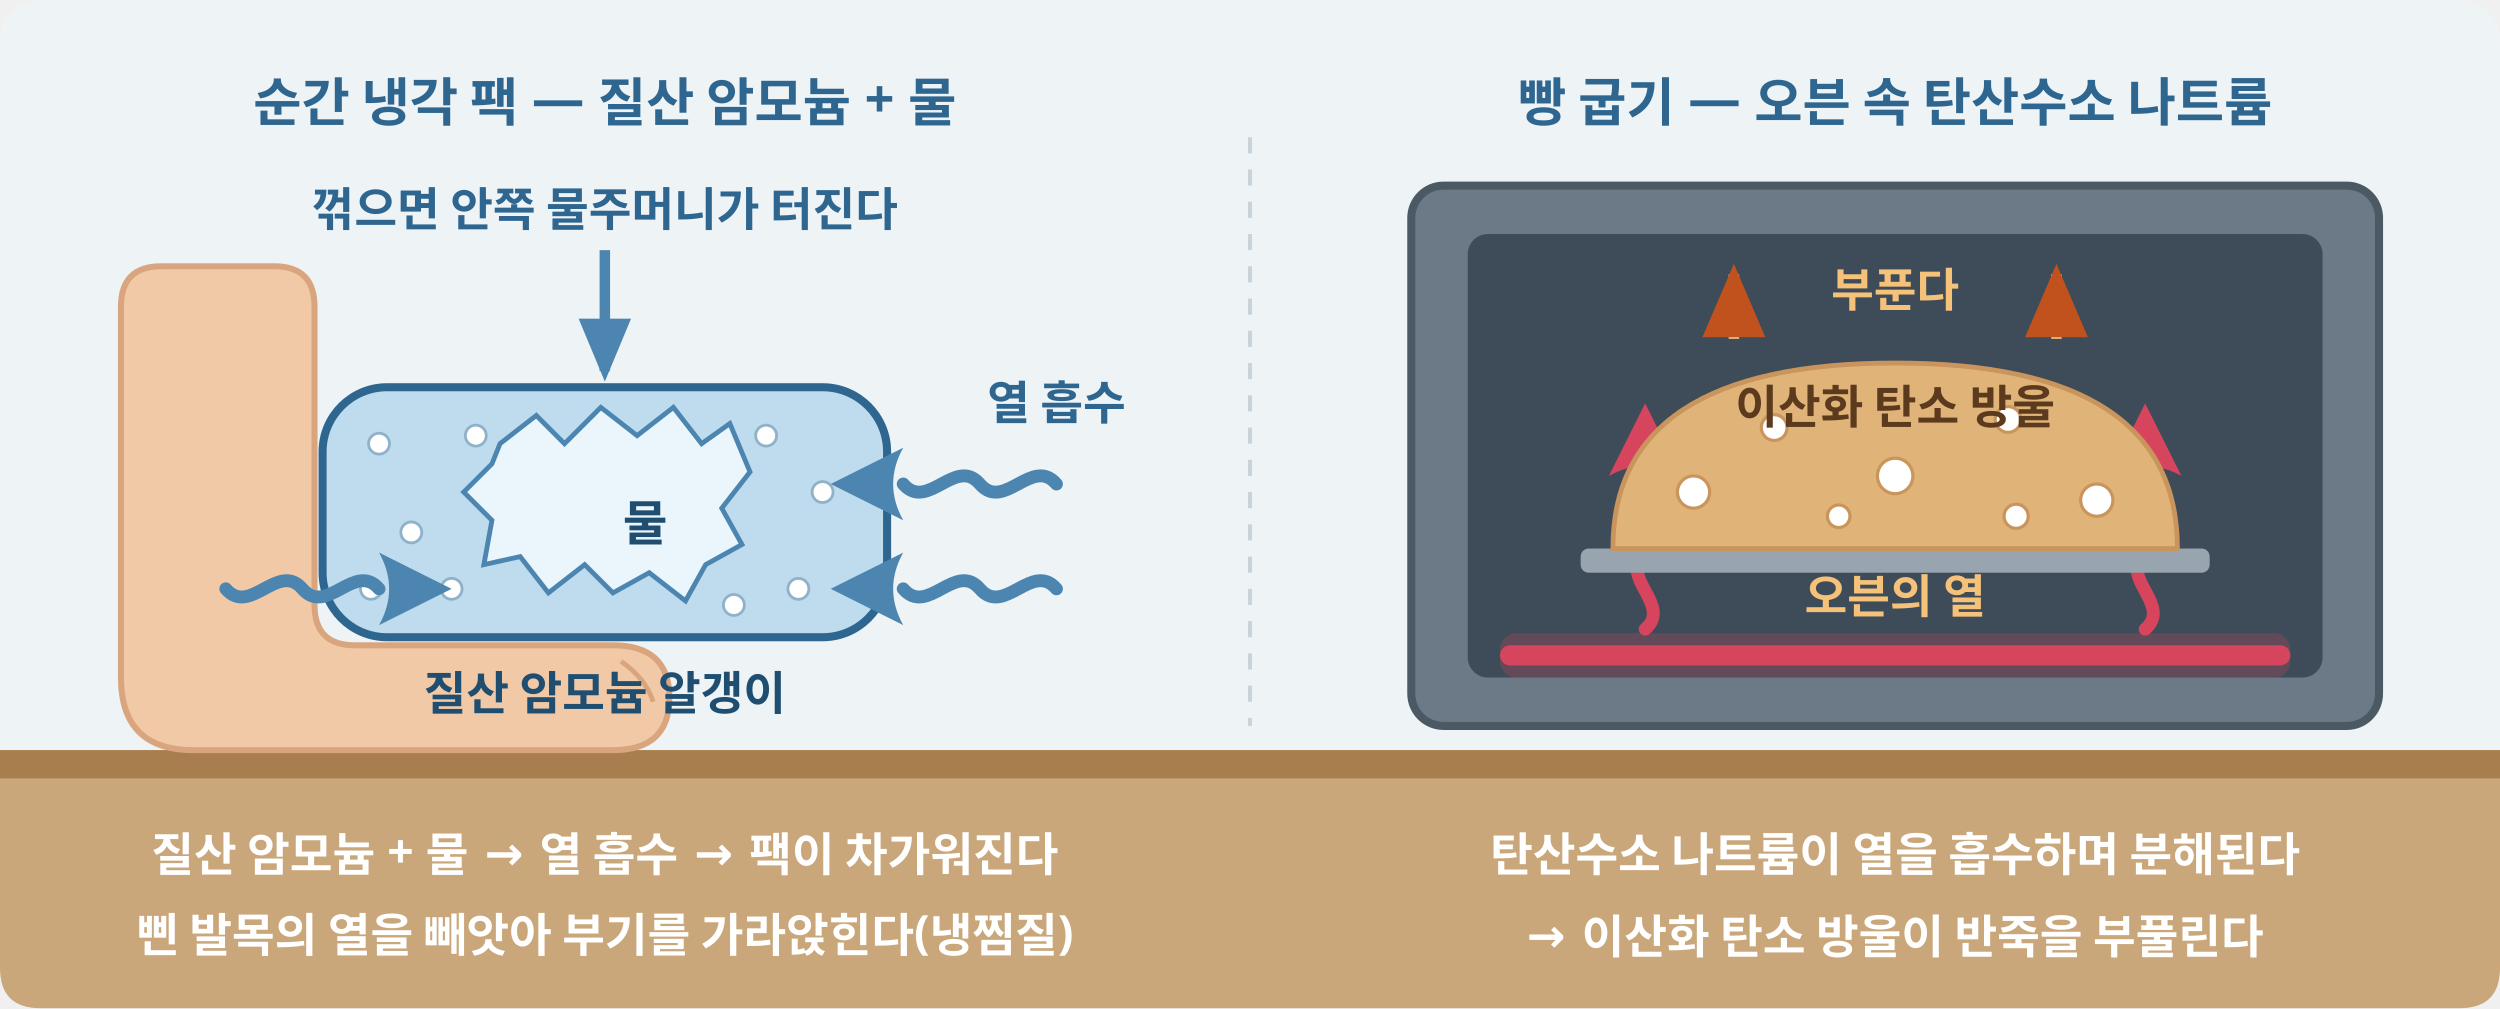
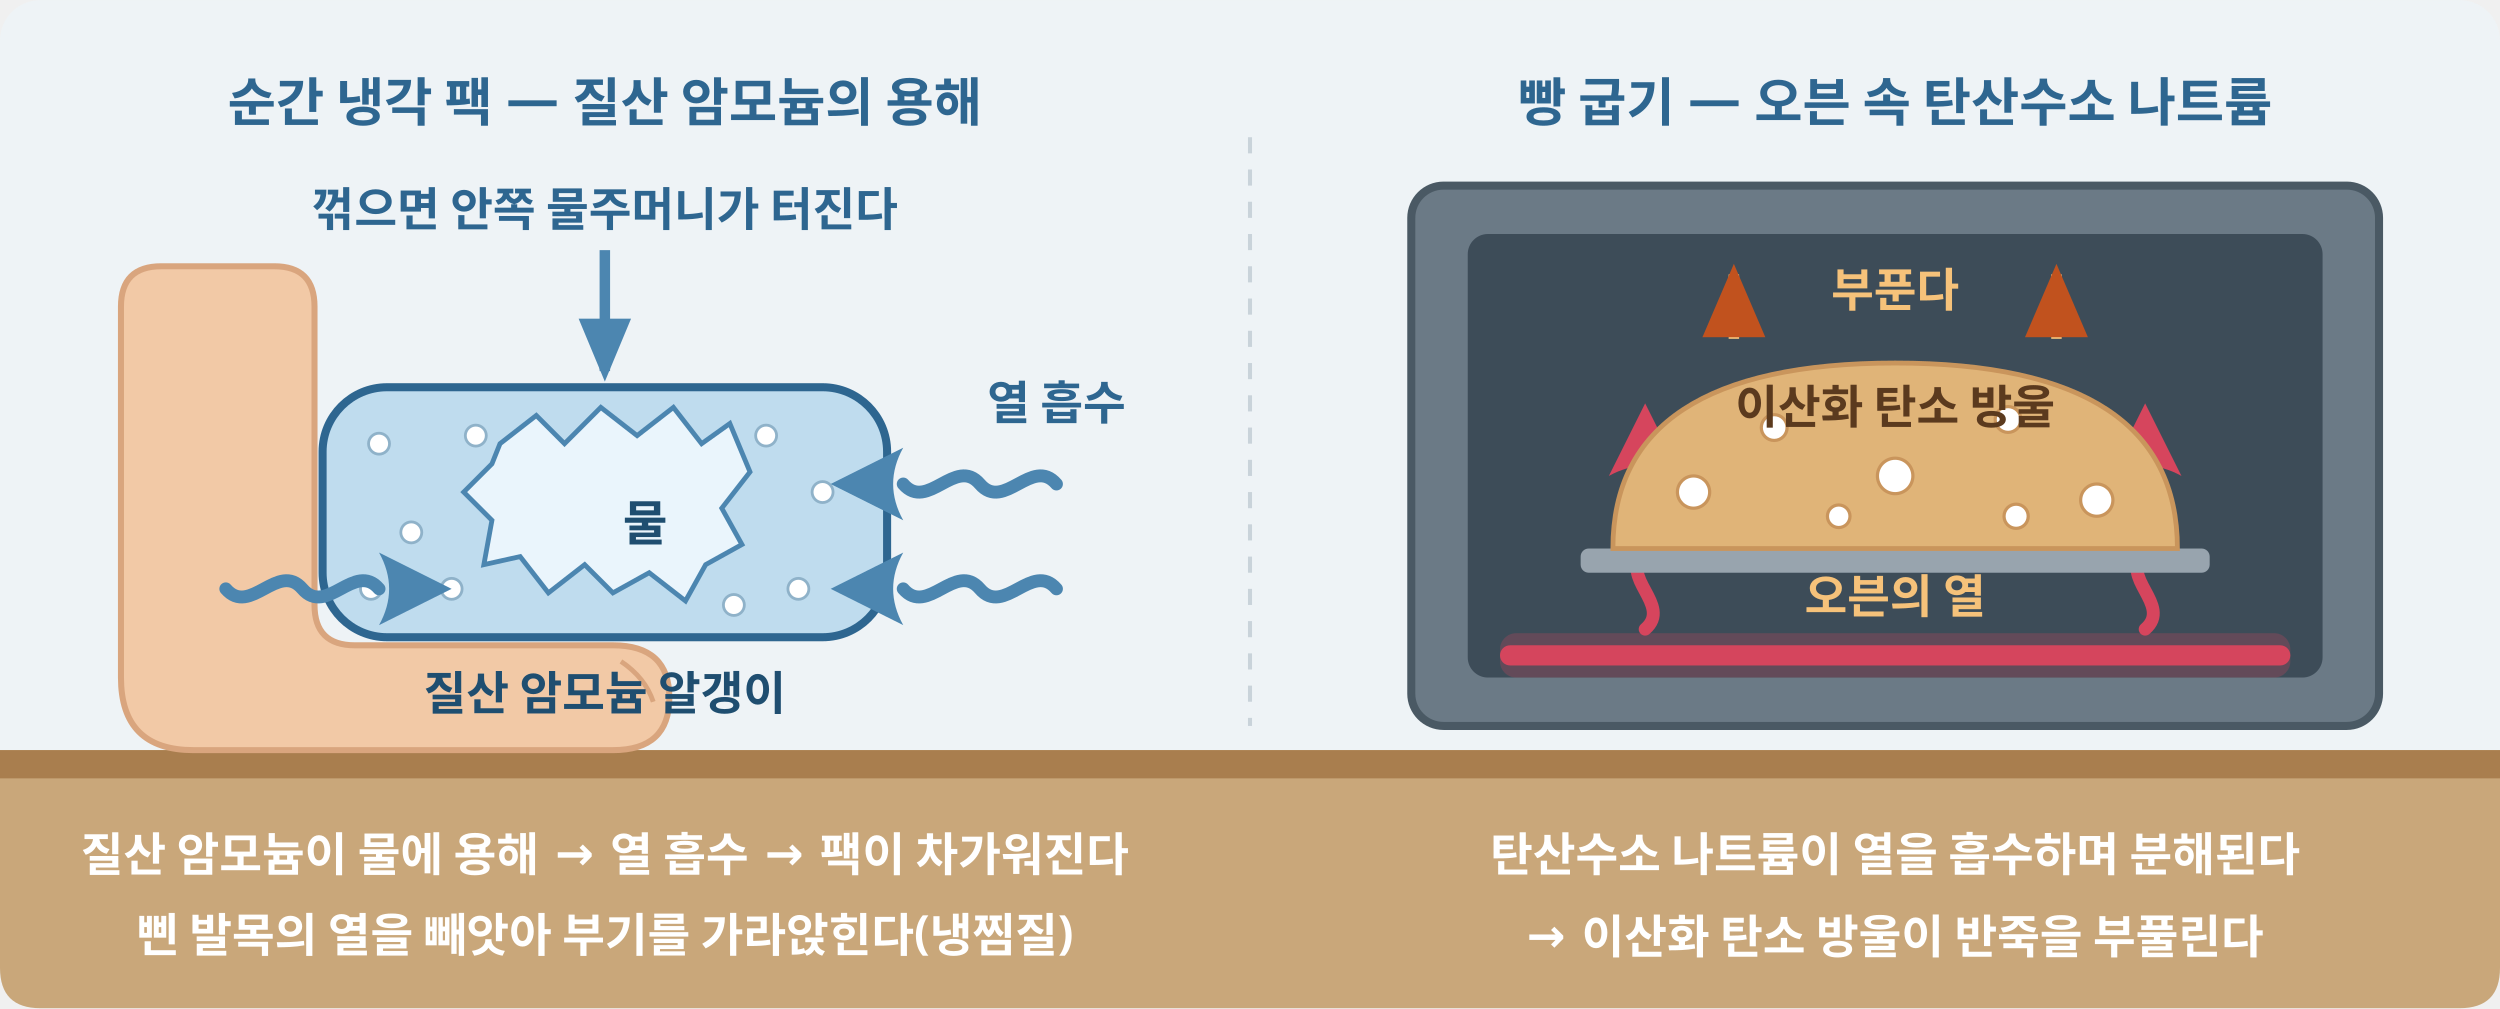
<svg width="600" height="242" viewBox="0 0 620 250" font-family="PC Sans">
  <defs>
    <marker id="arrB-2105-04" markerWidth="7" markerHeight="7" refX="5" refY="2.5" orient="auto">
      <path d="M0,0 L6,2.5 L0,5 Z" fill="#4C86B0" />
    </marker>
    <marker id="arrP-2105-04" markerWidth="8" markerHeight="8" refX="6" refY="3" orient="auto">
      <path d="M0,0 L7,3 L0,6 Z" fill="#C1521E" />
    </marker>
    <g id="wvCold-2105-04">
      <path d="M0,0 C7,-6 -7,-13 0,-19 C7,-25 -7,-32 0,-38" fill="none" stroke="#4C86B0" stroke-width="3.2" stroke-linecap="round" />
      <path d="M0,-56 L-9,-38 Q0,-43 9,-38 Z" fill="#4C86B0" />
    </g>
    <g id="wvHot-2105-04">
      <path d="M0,0 C7,-6 -7,-13 0,-19 C7,-25 -7,-32 0,-38" fill="none" stroke="#D6455D" stroke-width="3.2" stroke-linecap="round" />
      <path d="M0,-56 L-9,-38 Q0,-43 9,-38 Z" fill="#D6455D" />
    </g>
  </defs>
  <rect x="0" y="0" width="620" height="250" rx="10" fill="#EEF3F6" />
  <path d="M0,186 h620 v54 q0,10 -10,10 h-600 q-10,0 -10,-10 z" fill="#C9A77A" />
  <rect x="0" y="186" width="620" height="7" fill="#A97E4E" />
  <line x1="310" y1="34" x2="310" y2="180" stroke="#C9D3DA" stroke-width="1" stroke-dasharray="4 4" />
-   <text x="150" y="30" text-anchor="middle" font-size="13" font-weight="900" fill="#2E6690">순간 냉각 팩 — 질산 암모늄 + 물</text>
+   <text x="150" y="30" text-anchor="middle" font-size="13" font-weight="900" fill="#2E6690">순간 냉각 팩 — 질산 암모늄의 용해</text>
  <text x="150" y="56" text-anchor="middle" font-size="11.5" font-weight="900" fill="#2E6690">꺾으면 안쪽 물주머니가 터진다</text>
  <line x1="150" y1="62" x2="150" y2="92" stroke="#4C86B0" stroke-width="2.6" marker-end="url(#arrB-2105-04)" />
  <path d="M40,66 q-10,0 -10,10 v92 q0,18 18,18 h104 q14,0 14,-13 q0,-13 -14,-13 h-64 q-10,0 -10,-10 v-74 q0,-10 -10,-10 z" fill="#F2C9A6" stroke="#D9A57E" stroke-width="1.5" />
  <path d="M154,164 q6,4 8,10" stroke="#D9A57E" stroke-width="1.2" fill="none" />
  <rect x="80" y="96" width="140" height="62" rx="16" fill="#BFDCEE" stroke="#2E6690" stroke-width="2" />
  <g fill="#fff" stroke="#8FB2C9" stroke-width="0.7">
    <circle cx="94" cy="110" r="2.6" />
    <circle cx="102" cy="132" r="2.6" />
    <circle cx="92" cy="146" r="2.6" />
    <circle cx="112" cy="146" r="2.6" />
    <circle cx="190" cy="108" r="2.6" />
    <circle cx="204" cy="122" r="2.6" />
    <circle cx="198" cy="146" r="2.6" />
    <circle cx="182" cy="150" r="2.6" />
    <circle cx="118" cy="108" r="2.6" />
  </g>
  <path d="M124,110 l9,-7 l7,7 l9,-9 l9,7 l9,-7 l7,9 l7,-5 l5,12 l-7,9 l5,9 l-9,5 l-5,9 l-9,-7 l-9,5 l-7,-7 l-9,7 l-7,-9 l-9,2 l2,-11 l-7,-7 l7,-7 z" fill="#EAF5FC" stroke="#4C86B0" stroke-width="1.2" />
  <text x="160" y="134" text-anchor="middle" font-size="12" font-weight="900" fill="#1F4E70">물</text>
  <text x="150" y="176" text-anchor="middle" font-size="11.5" font-weight="900" fill="#1F4E70">질산 암모늄 알갱이</text>
  <use href="#wvCold-2105-04" transform="translate(262,120) rotate(-90)" />
  <use href="#wvCold-2105-04" transform="translate(262,146) rotate(-90)" />
  <use href="#wvCold-2105-04" transform="translate(56,146) rotate(90)" />
  <text x="262" y="104" text-anchor="middle" font-size="11.5" font-weight="900" fill="#2E6690">열 흡수</text>
-   <text x="150" y="216" text-anchor="middle" font-size="11.5" font-weight="800" fill="#fff">질산 암모늄 + 물 → 열 흡수 → 팩이 차가워진다</text>
+   <text x="150" y="216" text-anchor="middle" font-size="11.5" font-weight="800" fill="#fff">질산 암모늄이 물에 용해 → 열 흡수 → 팩이 차가워진다</text>
  <text x="150" y="236" text-anchor="middle" font-size="11.5" font-weight="700" fill="#fff">삔 발목의 열을 빼앗아 부기를 가라앉힌다(냉찜질)</text>
  <text x="470" y="30" text-anchor="middle" font-size="13" font-weight="900" fill="#2E6690">빵 굽기 — 오븐 속 탄산수소 나트륨</text>
  <rect x="350" y="46" width="240" height="134" rx="8" fill="#6B7A86" stroke="#4A5964" stroke-width="2" />
  <rect x="364" y="58" width="212" height="110" rx="5" fill="#3D4C58" />
  <rect x="372" y="160" width="196" height="5" rx="2.5" fill="#D6455D" />
  <rect x="372" y="157" width="196" height="11" rx="4" fill="#D6455D" fill-opacity="0.25" />
  <text x="470" y="152" text-anchor="middle" font-size="11.5" font-weight="800" fill="#F6C27A">오븐의 열</text>
  <use href="#wvHot-2105-04" transform="translate(408,156) rotate(0)" />
  <use href="#wvHot-2105-04" transform="translate(532,156) rotate(0)" />
  <rect x="392" y="136" width="156" height="6" rx="2" fill="#98A4AE" />
  <path d="M400,136 q0,-46 70,-46 q70,0 70,46 z" fill="#E0B478" stroke="#C9955C" stroke-width="1.2" />
  <g fill="#fff" stroke="#C9955C" stroke-width="0.8">
    <circle cx="420" cy="122" r="4" />
    <circle cx="440" cy="106" r="3.2" />
    <circle cx="470" cy="118" r="4.4" />
    <circle cx="498" cy="104" r="3.2" />
    <circle cx="520" cy="124" r="4" />
    <circle cx="456" cy="128" r="2.8" />
    <circle cx="500" cy="128" r="3" />
  </g>
  <text x="470" y="105" text-anchor="middle" font-size="11.5" font-weight="900" fill="#5B3A1E">이산화 탄소 방울</text>
  <line x1="430" y1="84" x2="430" y2="68" stroke="#F6C27A" stroke-width="2.6" marker-end="url(#arrP-2105-04)" />
  <line x1="510" y1="84" x2="510" y2="68" stroke="#F6C27A" stroke-width="2.6" marker-end="url(#arrP-2105-04)" />
  <text x="470" y="76" text-anchor="middle" font-size="11.5" font-weight="900" fill="#F6C27A">부푼다</text>
  <text x="470" y="216" text-anchor="middle" font-size="11.5" font-weight="800" fill="#fff">탄산수소 나트륨이 열을 흡수하며 분해된다</text>
  <text x="470" y="236" text-anchor="middle" font-size="11.5" font-weight="700" fill="#fff">→ 이산화 탄소 방울이 반죽을 부풀린다</text>
</svg>
